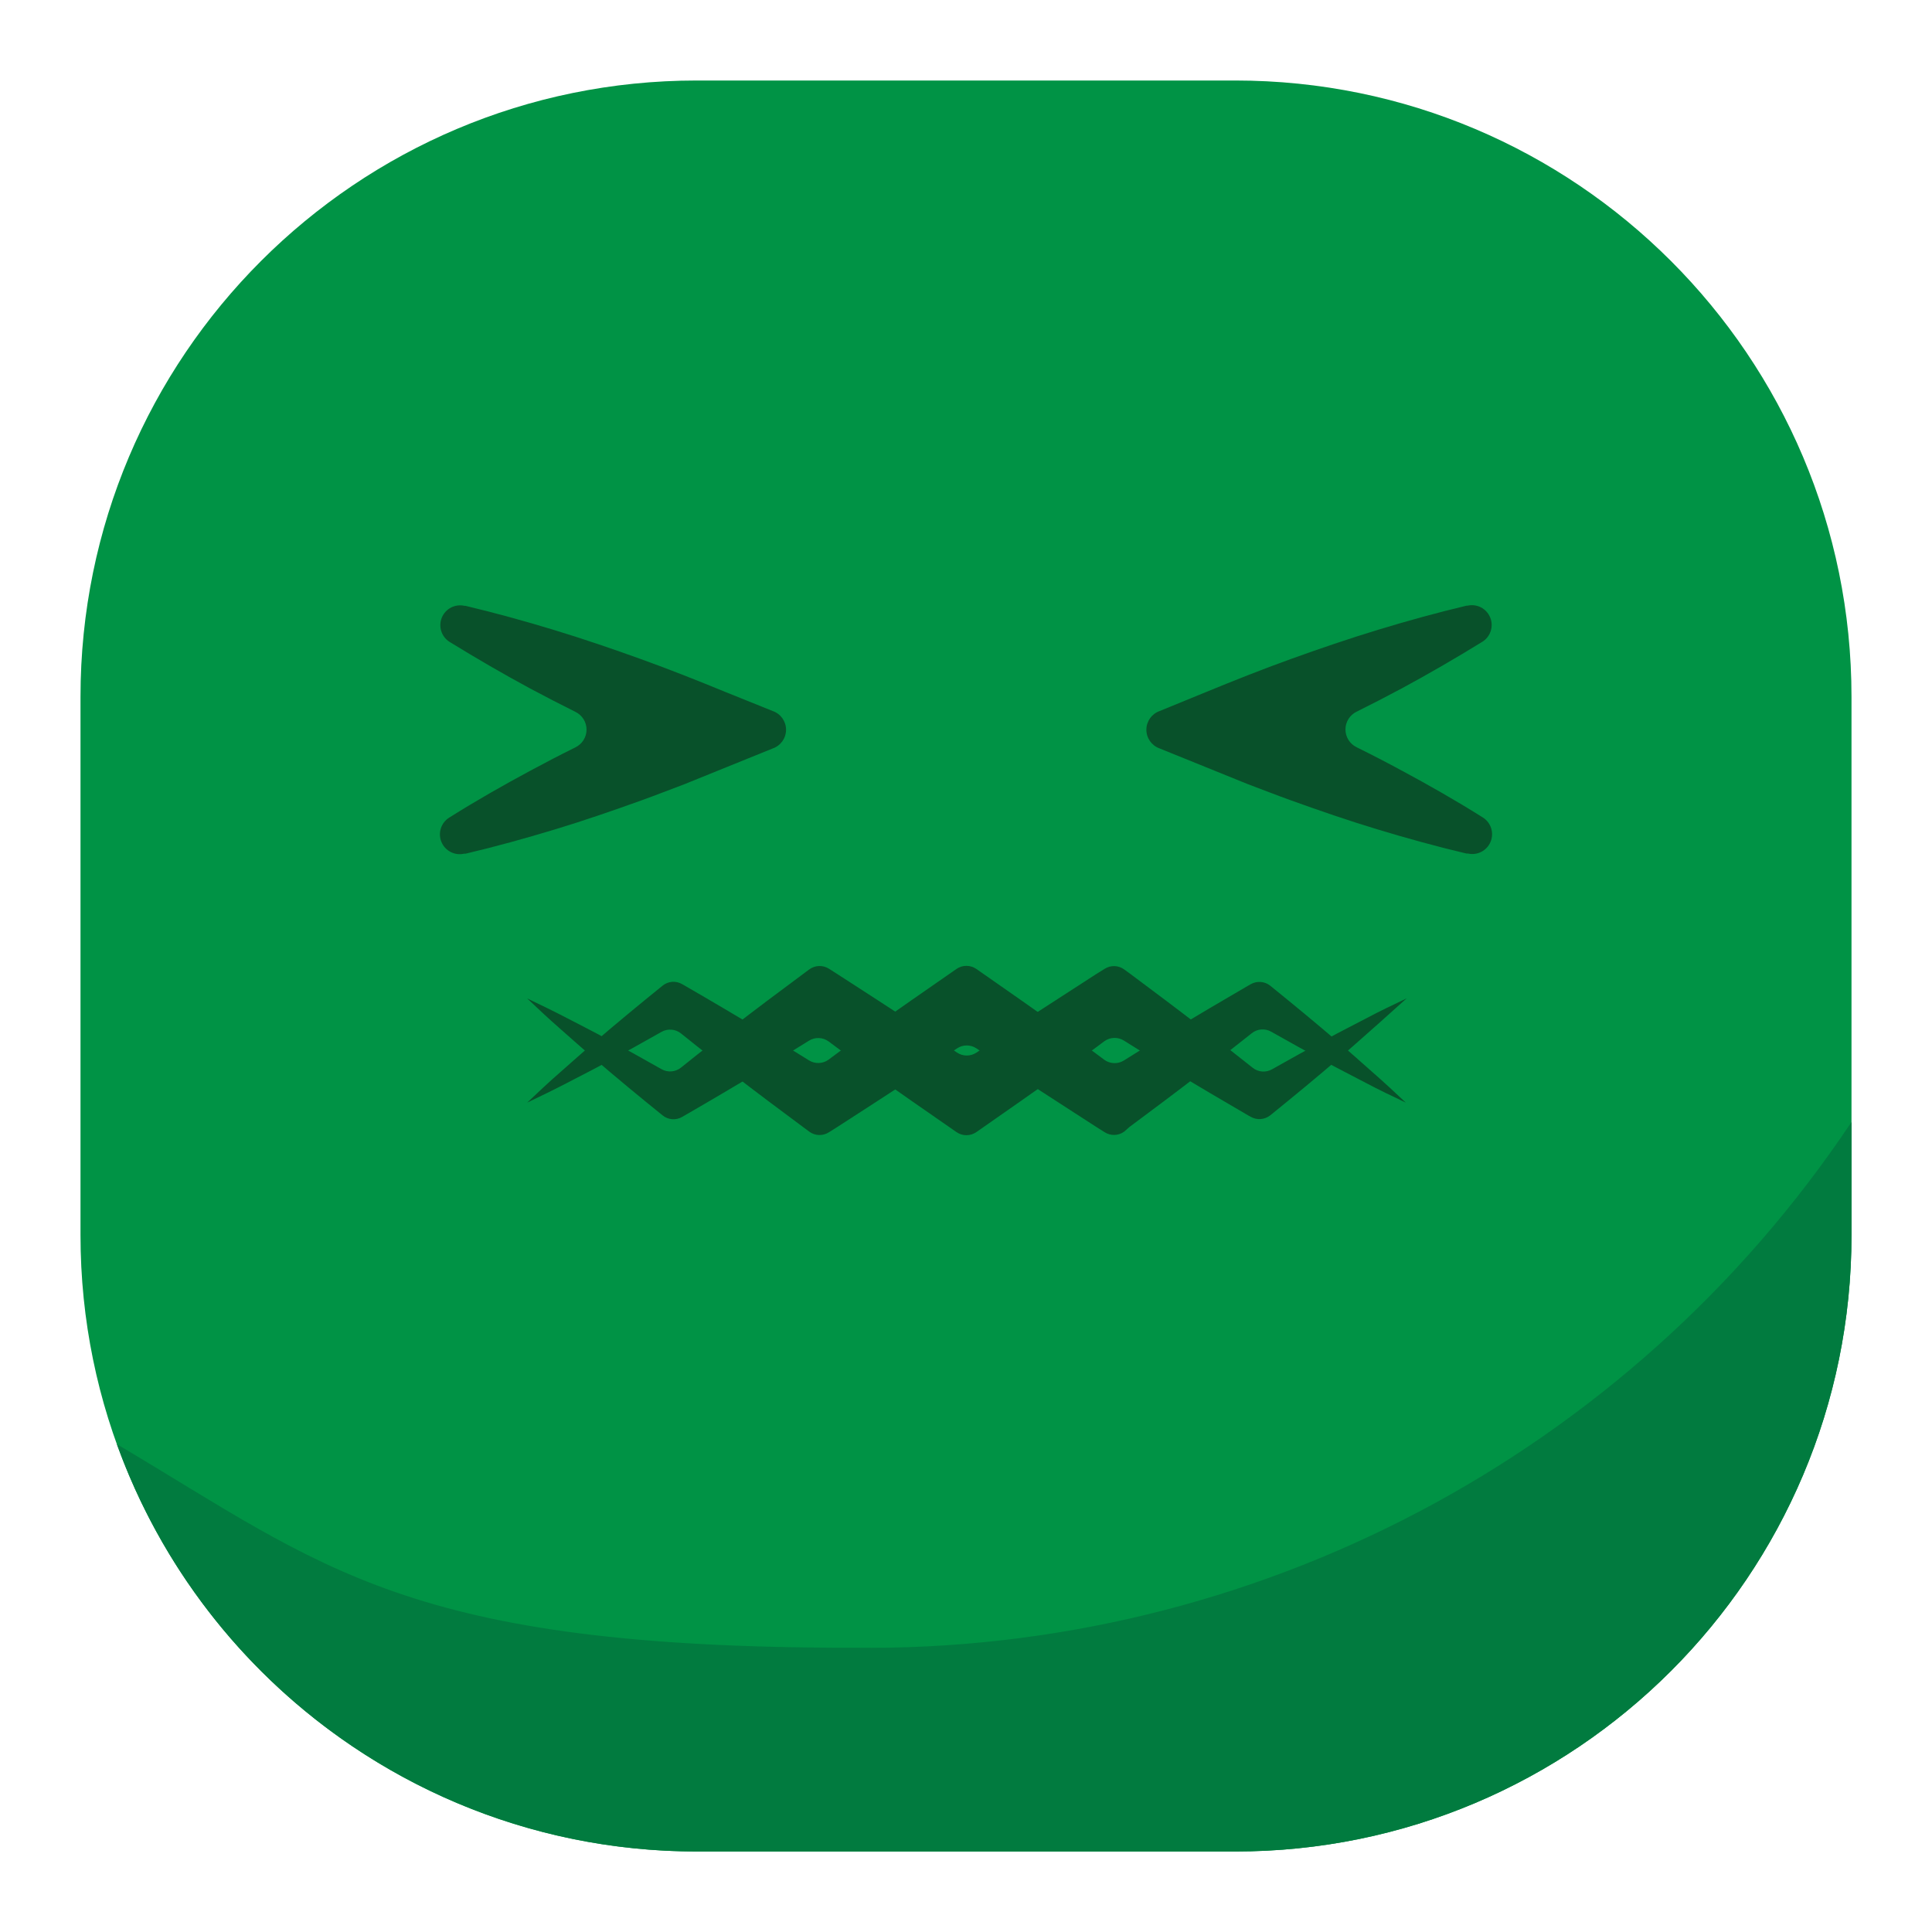
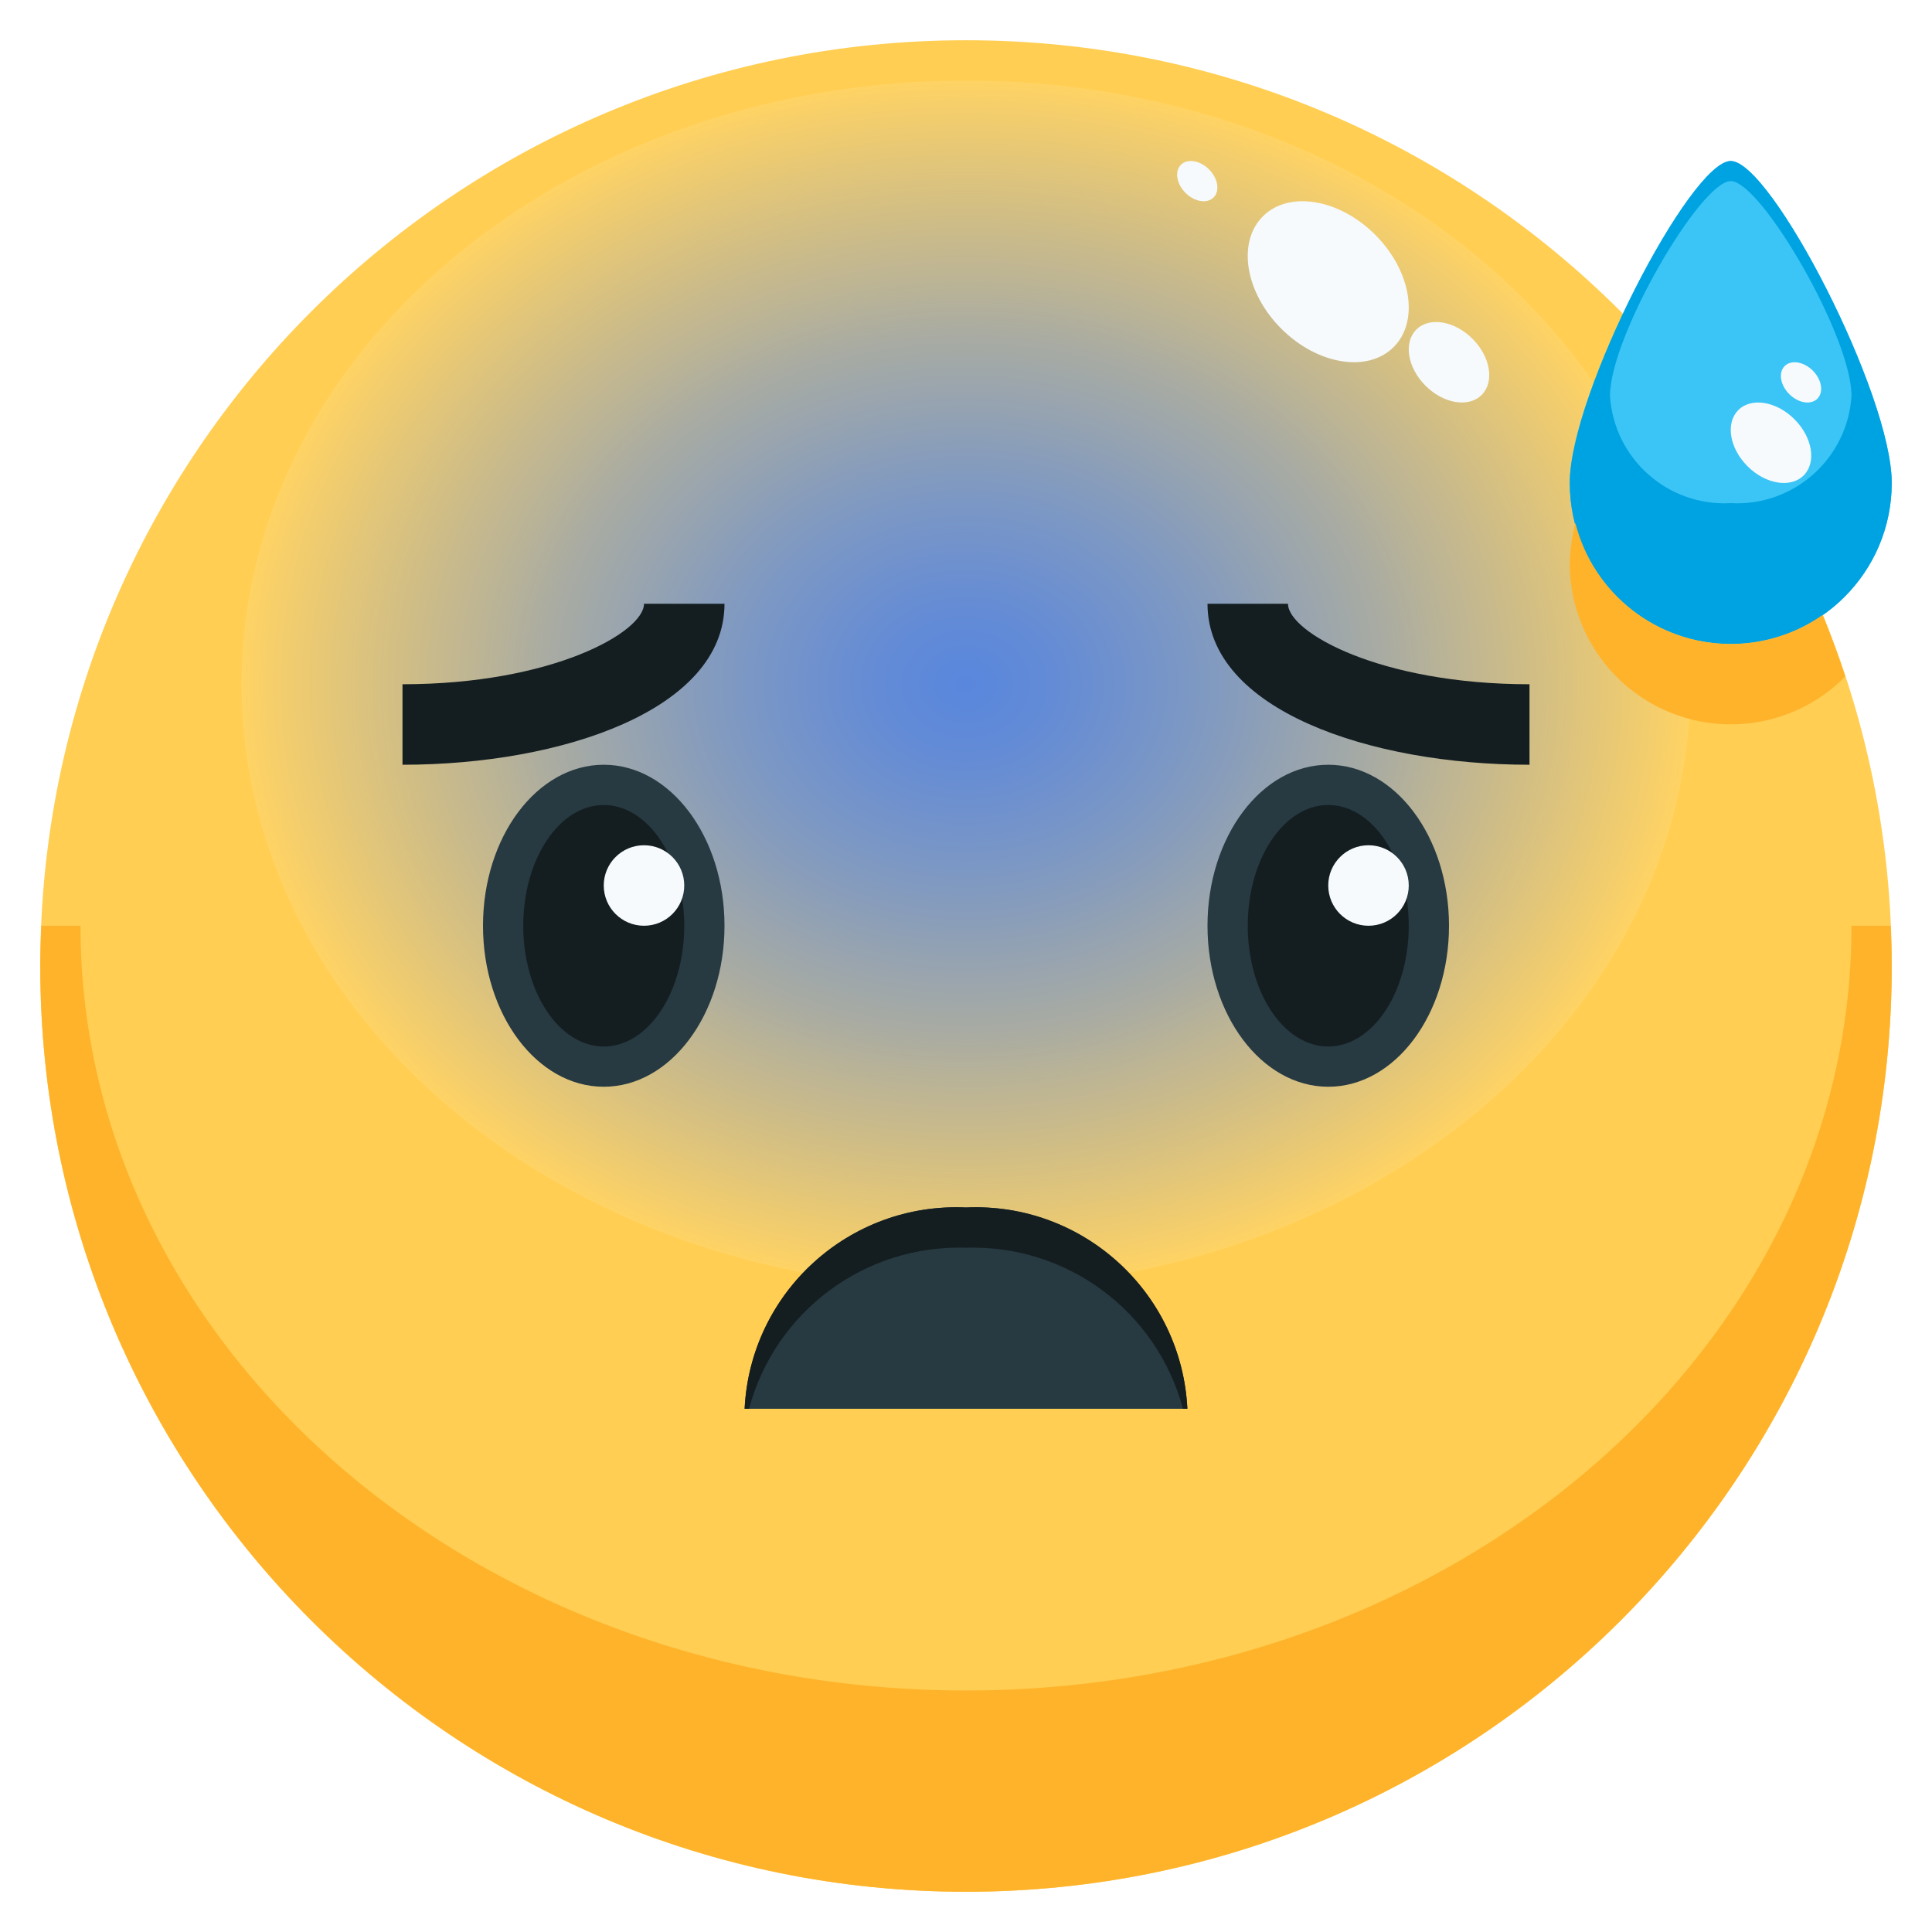
- <svg xmlns="http://www.w3.org/2000/svg" viewBox="0 0 24 24">
+ <svg xmlns="http://www.w3.org/2000/svg" viewBox="0 0 48 48">
  <defs>
-     <style>.a{fill:#009345;}.b{fill:#017b3f;}.c{fill:#08512a;}</style>
+     <style>.cls-1{fill:#ffce52;}.cls-2{fill:url(#radial-gradient);}.cls-3{fill:#ffb32b;}.cls-4{fill:#273941;}.cls-5{fill:#141e21;}.cls-6{fill:#f6fafd;}.cls-7{fill:#3bc5f6;}.cls-8{fill:#00a3e1;}</style>
+     <radialGradient id="radial-gradient" cx="-27.957" cy="8.563" r="6" gradientTransform="translate(107.871 -4.408) scale(3 2.5)" gradientUnits="userSpaceOnUse">
+       <stop offset="0" stop-color="#5987dd" />
+       <stop offset="0.118" stop-color="#638bd6" />
+       <stop offset="0.316" stop-color="#7d98c3" />
+       <stop offset="0.572" stop-color="#a8aba3" />
+       <stop offset="0.871" stop-color="#e3c678" />
+       <stop offset="1" stop-color="#ffd364" />
+     </radialGradient>
  </defs>
-   <rect class="a" x="1" y="1" width="22" height="22" rx="7.656" />
-   <path class="b" d="M23,13.938a14.69,14.69,0,0,1-12.406,6.531c-5.542,0-6.563-1-9.142-2.529A7.66,7.66,0,0,0,8.656,23h6.688A7.656,7.656,0,0,0,23,15.344Z" />
-   <path class="c" d="M9.6,8.833,9.021,8.6c-.35-.144-.7-.283-1.058-.412s-.716-.251-1.08-.362-.731-.212-1.1-.3l-.012,0a.246.246,0,0,0-.186.448l.01.006c.325.2.656.392.991.573q.281.15.564.291a.245.245,0,0,1,0,.439q-.285.141-.564.292c-.335.18-.667.369-.992.573l-.016.01a.246.246,0,0,0,.187.447l.018,0c.374-.088.741-.19,1.105-.3s.723-.234,1.079-.362c.179-.064.355-.134.532-.2l.526-.213.573-.232A.246.246,0,0,0,9.6,8.833Z" />
-   <path class="c" d="M14.405,8.833l.574-.235c.35-.144.7-.283,1.058-.412s.716-.251,1.08-.362.731-.212,1.1-.3l.012,0a.246.246,0,0,1,.186.448l-.01.006c-.325.2-.656.392-.991.573q-.28.15-.564.291a.245.245,0,0,0,0,.439q.285.141.564.292c.335.18.667.369.992.573l.016.01a.246.246,0,0,1-.187.447l-.018,0c-.374-.088-.741-.19-1.105-.3s-.723-.234-1.079-.362c-.179-.064-.355-.134-.532-.2l-.526-.213-.573-.232A.246.246,0,0,1,14.405,8.833Z" />
-   <path class="c" d="M17.051,13.32c-.139-.122-.276-.247-.418-.366-.28-.241-.566-.476-.852-.708h0a.216.216,0,0,0-.245-.019l-.034.019c-.319.185-.636.372-.951.564-.2.119-.394.241-.59.364a.218.218,0,0,1-.243-.009l-.134-.1c-.149-.109-.3-.214-.449-.322-.3-.214-.6-.422-.9-.632l-.106-.074a.217.217,0,0,0-.248,0l-.106.074c-.3.21-.606.417-.9.632-.15.107-.3.212-.449.321l-.134.1a.218.218,0,0,1-.243.008c-.2-.122-.391-.244-.589-.363-.157-.1-.316-.19-.474-.285s-.319-.186-.478-.279l-.033-.019a.214.214,0,0,0-.245.019h0c-.287.232-.572.467-.853.709-.141.119-.278.244-.418.366s-.275.249-.41.377c.168-.08.335-.161.5-.247s.33-.169.492-.258c.228-.121.453-.247.677-.374a.217.217,0,0,1,.242.02l.2.16c.145.113.289.228.436.339.291.225.587.446.882.665l.074.055a.215.215,0,0,0,.246.008l.1-.063.464-.3c.155-.1.307-.2.461-.3.19-.124.377-.25.565-.378a.219.219,0,0,1,.243,0c.187.127.374.254.564.377.154.1.306.2.462.3l.464.3.1.063a.215.215,0,0,0,.246-.008L14.03,14c.295-.219.59-.44.882-.665.214-.165.426-.332.638-.5a.215.215,0,0,1,.241-.019c.225.127.451.253.68.376.162.089.328.171.492.258s.331.167.5.247C17.327,13.569,17.191,13.442,17.051,13.32Z" />
-   <path class="c" d="M17.051,12.78c-.139.122-.276.247-.418.366-.28.241-.566.476-.852.708h0a.218.218,0,0,1-.245.019l-.034-.019c-.319-.185-.636-.372-.951-.564-.2-.119-.394-.241-.59-.364a.218.218,0,0,0-.243.009l-.134.1c-.149.109-.3.214-.449.321-.3.215-.6.423-.9.633l-.106.074a.217.217,0,0,1-.248,0l-.106-.074c-.3-.21-.606-.417-.9-.632-.15-.107-.3-.212-.449-.321l-.134-.1a.218.218,0,0,0-.243-.008c-.2.122-.391.244-.589.363-.157.1-.316.19-.474.285s-.319.186-.478.279l-.033.019a.214.214,0,0,1-.245-.019h0c-.287-.232-.572-.467-.853-.709-.141-.119-.278-.244-.418-.366s-.275-.249-.41-.377c.168.08.335.161.5.247s.33.169.492.258c.228.121.453.247.677.374a.217.217,0,0,0,.242-.02c.067-.054.135-.107.2-.16.145-.113.289-.228.436-.339.291-.225.587-.446.882-.665l.074-.055a.217.217,0,0,1,.246-.009l.1.064.464.3c.155.1.307.2.461.3.19.124.377.25.565.377a.217.217,0,0,0,.243,0c.187-.127.374-.254.564-.377.154-.1.306-.2.462-.3l.464-.3.1-.062a.215.215,0,0,1,.246.008l.074.054c.295.22.59.441.882.666.214.165.426.332.638.5a.215.215,0,0,0,.241.019c.225-.127.451-.253.68-.376.162-.089.328-.171.492-.258s.331-.167.5-.247C17.327,12.531,17.191,12.658,17.051,12.78Z" />
+   <g id="_27-feel_bad" data-name="27-feel bad">
+     <circle class="cls-1" cx="24" cy="24" r="23" />
+     <ellipse class="cls-2" cx="24" cy="17" rx="18" ry="15" />
+     <path class="cls-3" d="M46,23c0,10.493-9.85,19-22,19S2,33.493,2,23H1.025c-.014.332-.025.665-.025,1a23,23,0,0,0,46,0c0-.335-.011-.668-.025-1Z" />
+     <ellipse class="cls-4" cx="33" cy="23" rx="3" ry="4" />
+     <ellipse class="cls-5" cx="33" cy="23" rx="2" ry="3" />
+     <circle class="cls-6" cx="34" cy="22" r="1" />
+     <ellipse class="cls-4" cx="15" cy="23" rx="3" ry="4" />
+     <ellipse class="cls-5" cx="15" cy="23" rx="2" ry="3" />
+     <circle class="cls-6" cx="16" cy="22" r="1" />
+     <path class="cls-5" d="M10,19V17c3.722,0,6-1.295,6-2h2C18,17.626,13.976,19,10,19Z" />
+     <path class="cls-5" d="M38,19c-3.976,0-8-1.374-8-4h2c0,.705,2.278,2,6,2Z" />
+     <path class="cls-4" d="M24,35H18.5A5.265,5.265,0,0,1,24,30a5.265,5.265,0,0,1,5.5,5Z" />
+     <path class="cls-5" d="M24,31a5.4,5.4,0,0,1,5.39,4h.11A5.265,5.265,0,0,0,24,30a5.265,5.265,0,0,0-5.5,5h.11A5.4,5.4,0,0,1,24,31Z" />
+     <path class="cls-7" d="M47,12a4,4,0,0,1-8,0c0-2.209,3-8,4-8S47,9.791,47,12Z" />
+     <path class="cls-8" d="M43,4c-1,0-4,5.791-4,8a4,4,0,0,0,8,0C47,9.791,44,4,43,4Zm0,8.5a2.848,2.848,0,0,1-3-2.667C40,8.361,42.25,4.5,43,4.5s3,3.861,3,5.333A2.848,2.848,0,0,1,43,12.5Z" />
+     <path class="cls-3" d="M43,16a3.991,3.991,0,0,1-3.861-3.008A4.661,4.661,0,0,0,39,14a4,4,0,0,0,6.846,2.807q-.255-.777-.562-1.529A3.982,3.982,0,0,1,43,16Z" />
+     <ellipse class="cls-6" cx="44" cy="11" rx="0.825" ry="1.148" transform="translate(5.117 34.348) rotate(-45.02)" />
+     <ellipse class="cls-6" cx="44.746" cy="9.5" rx="0.413" ry="0.574" transform="translate(6.397 34.436) rotate(-45.02)" />
+     <ellipse class="cls-6" cx="36" cy="9" rx="0.825" ry="1.148" transform="translate(4.187 28.103) rotate(-45.02)" />
+     <ellipse class="cls-6" cx="29.746" cy="4.5" rx="0.413" ry="0.574" transform="translate(5.536 22.36) rotate(-45.02)" />
+     <ellipse class="cls-6" cx="33" cy="7" rx="1.65" ry="2.297" transform="translate(4.722 25.394) rotate(-45.02)" />
+   </g>
</svg>
